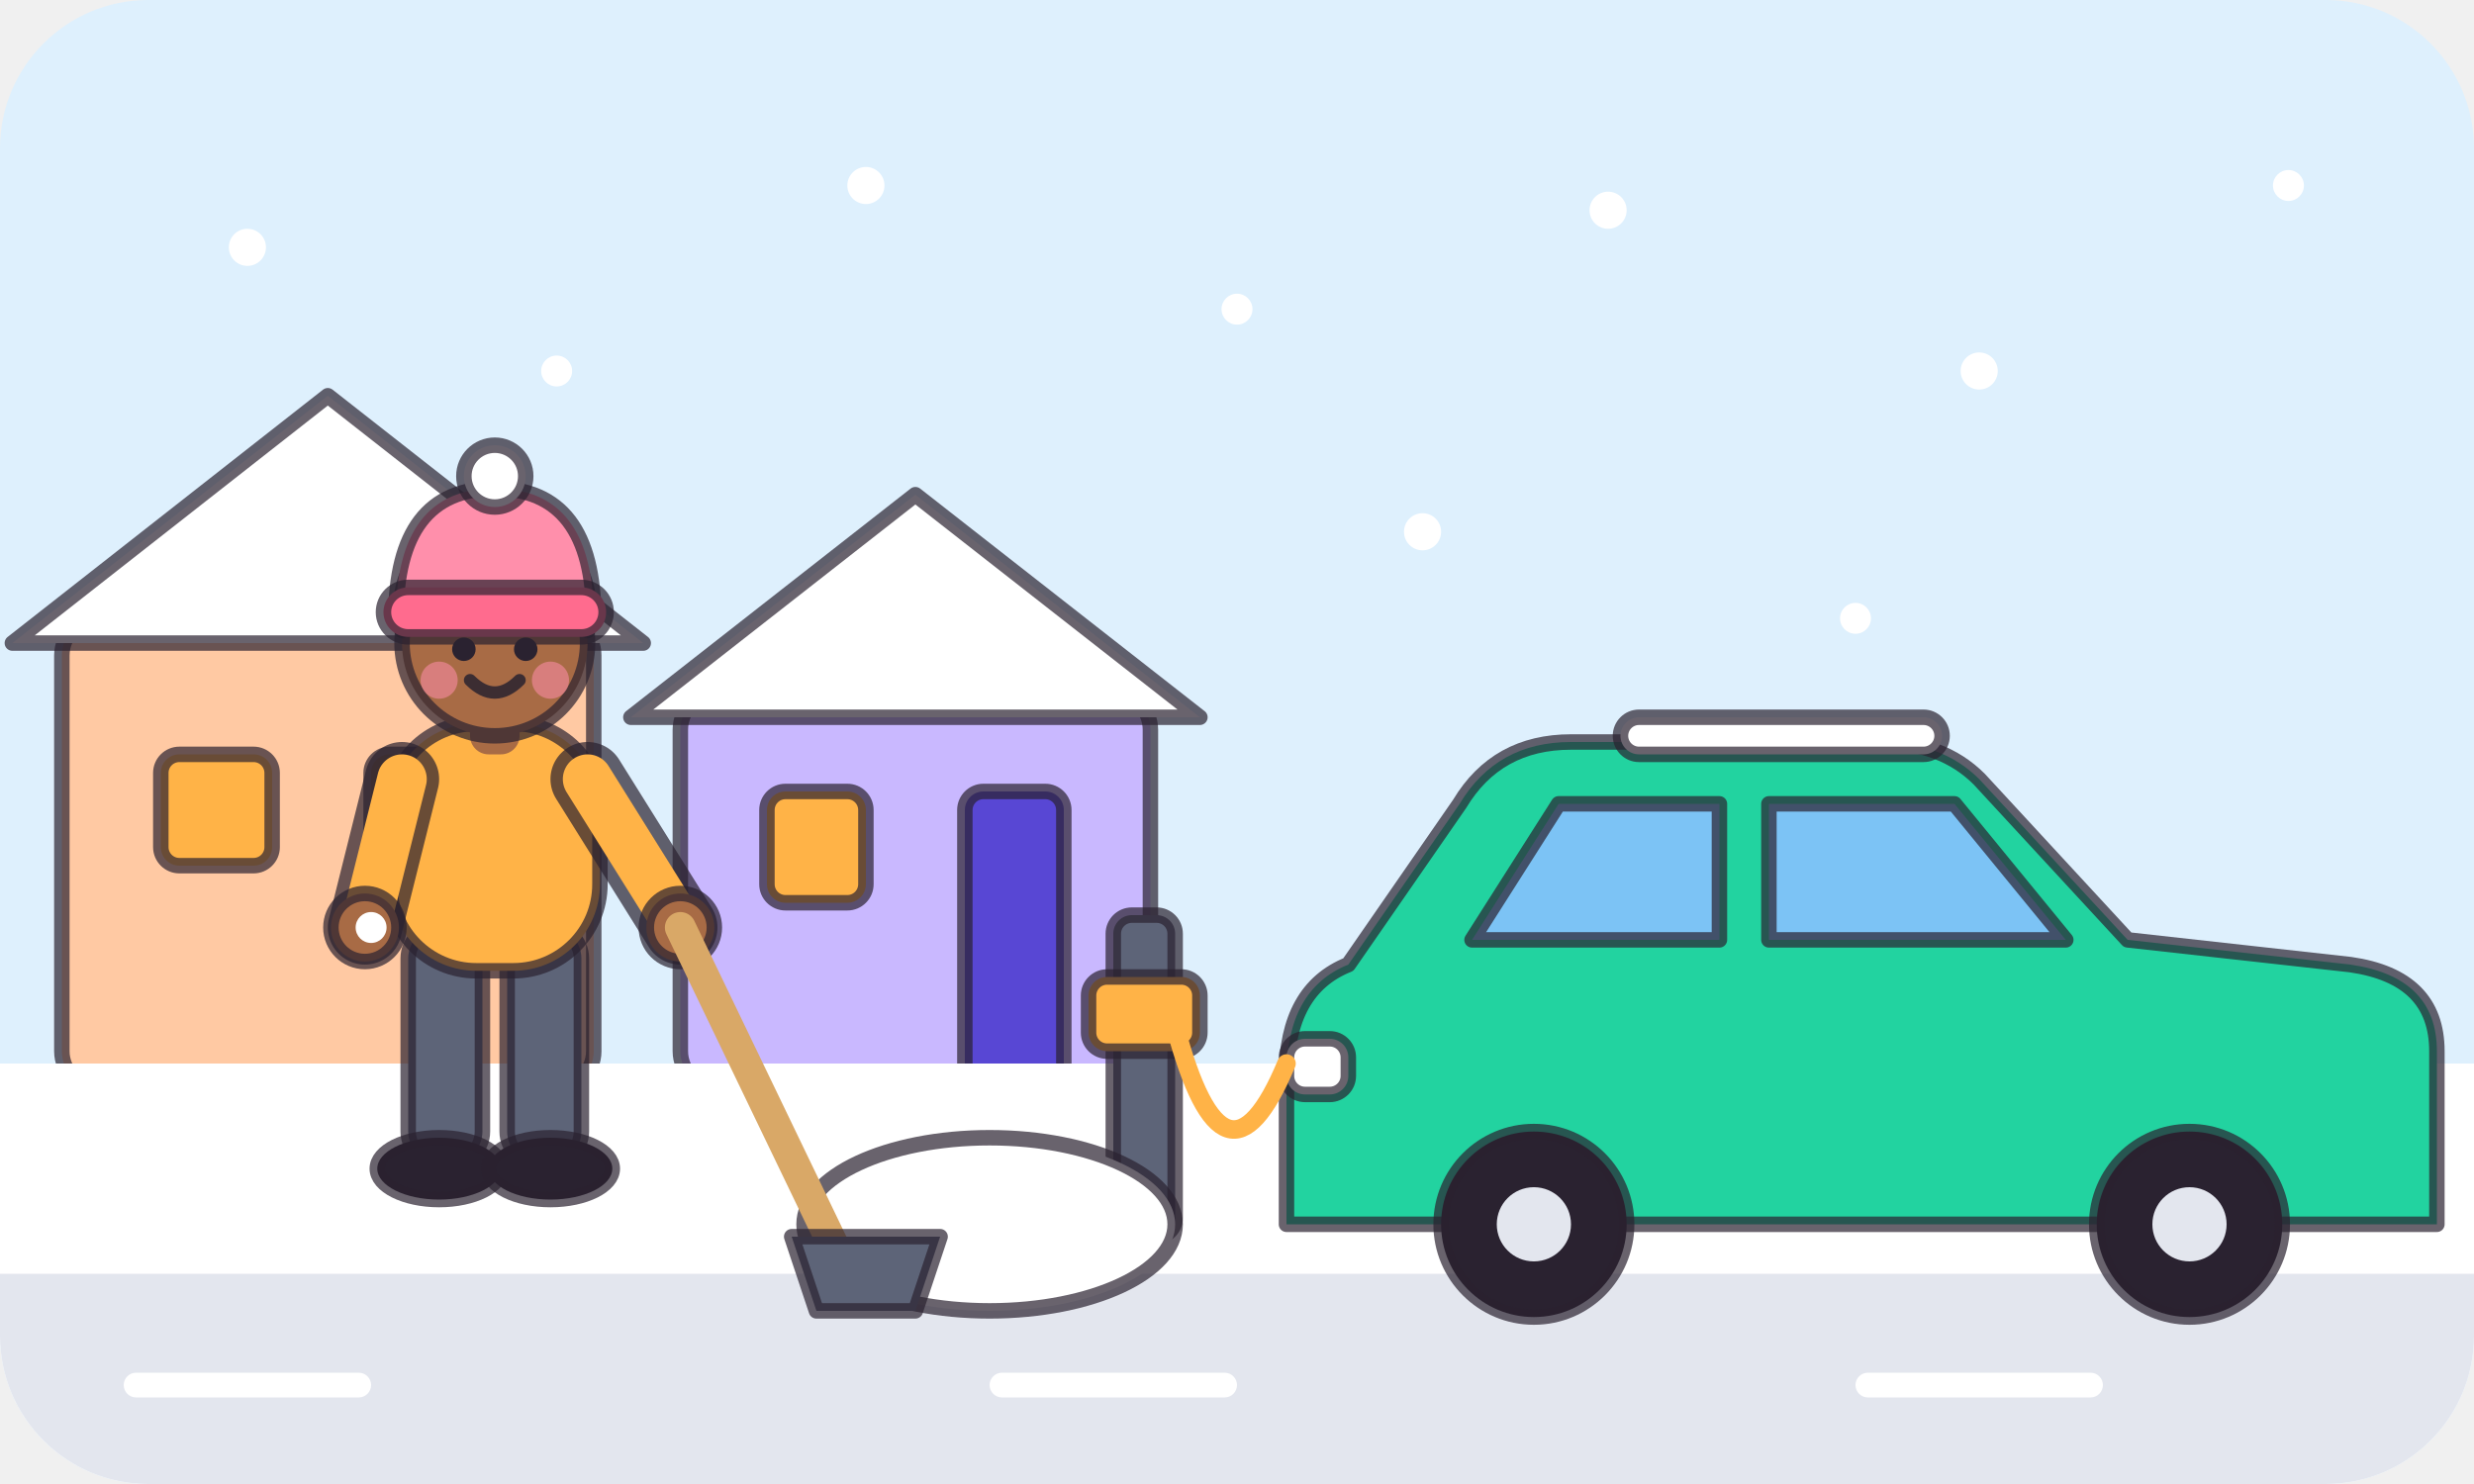
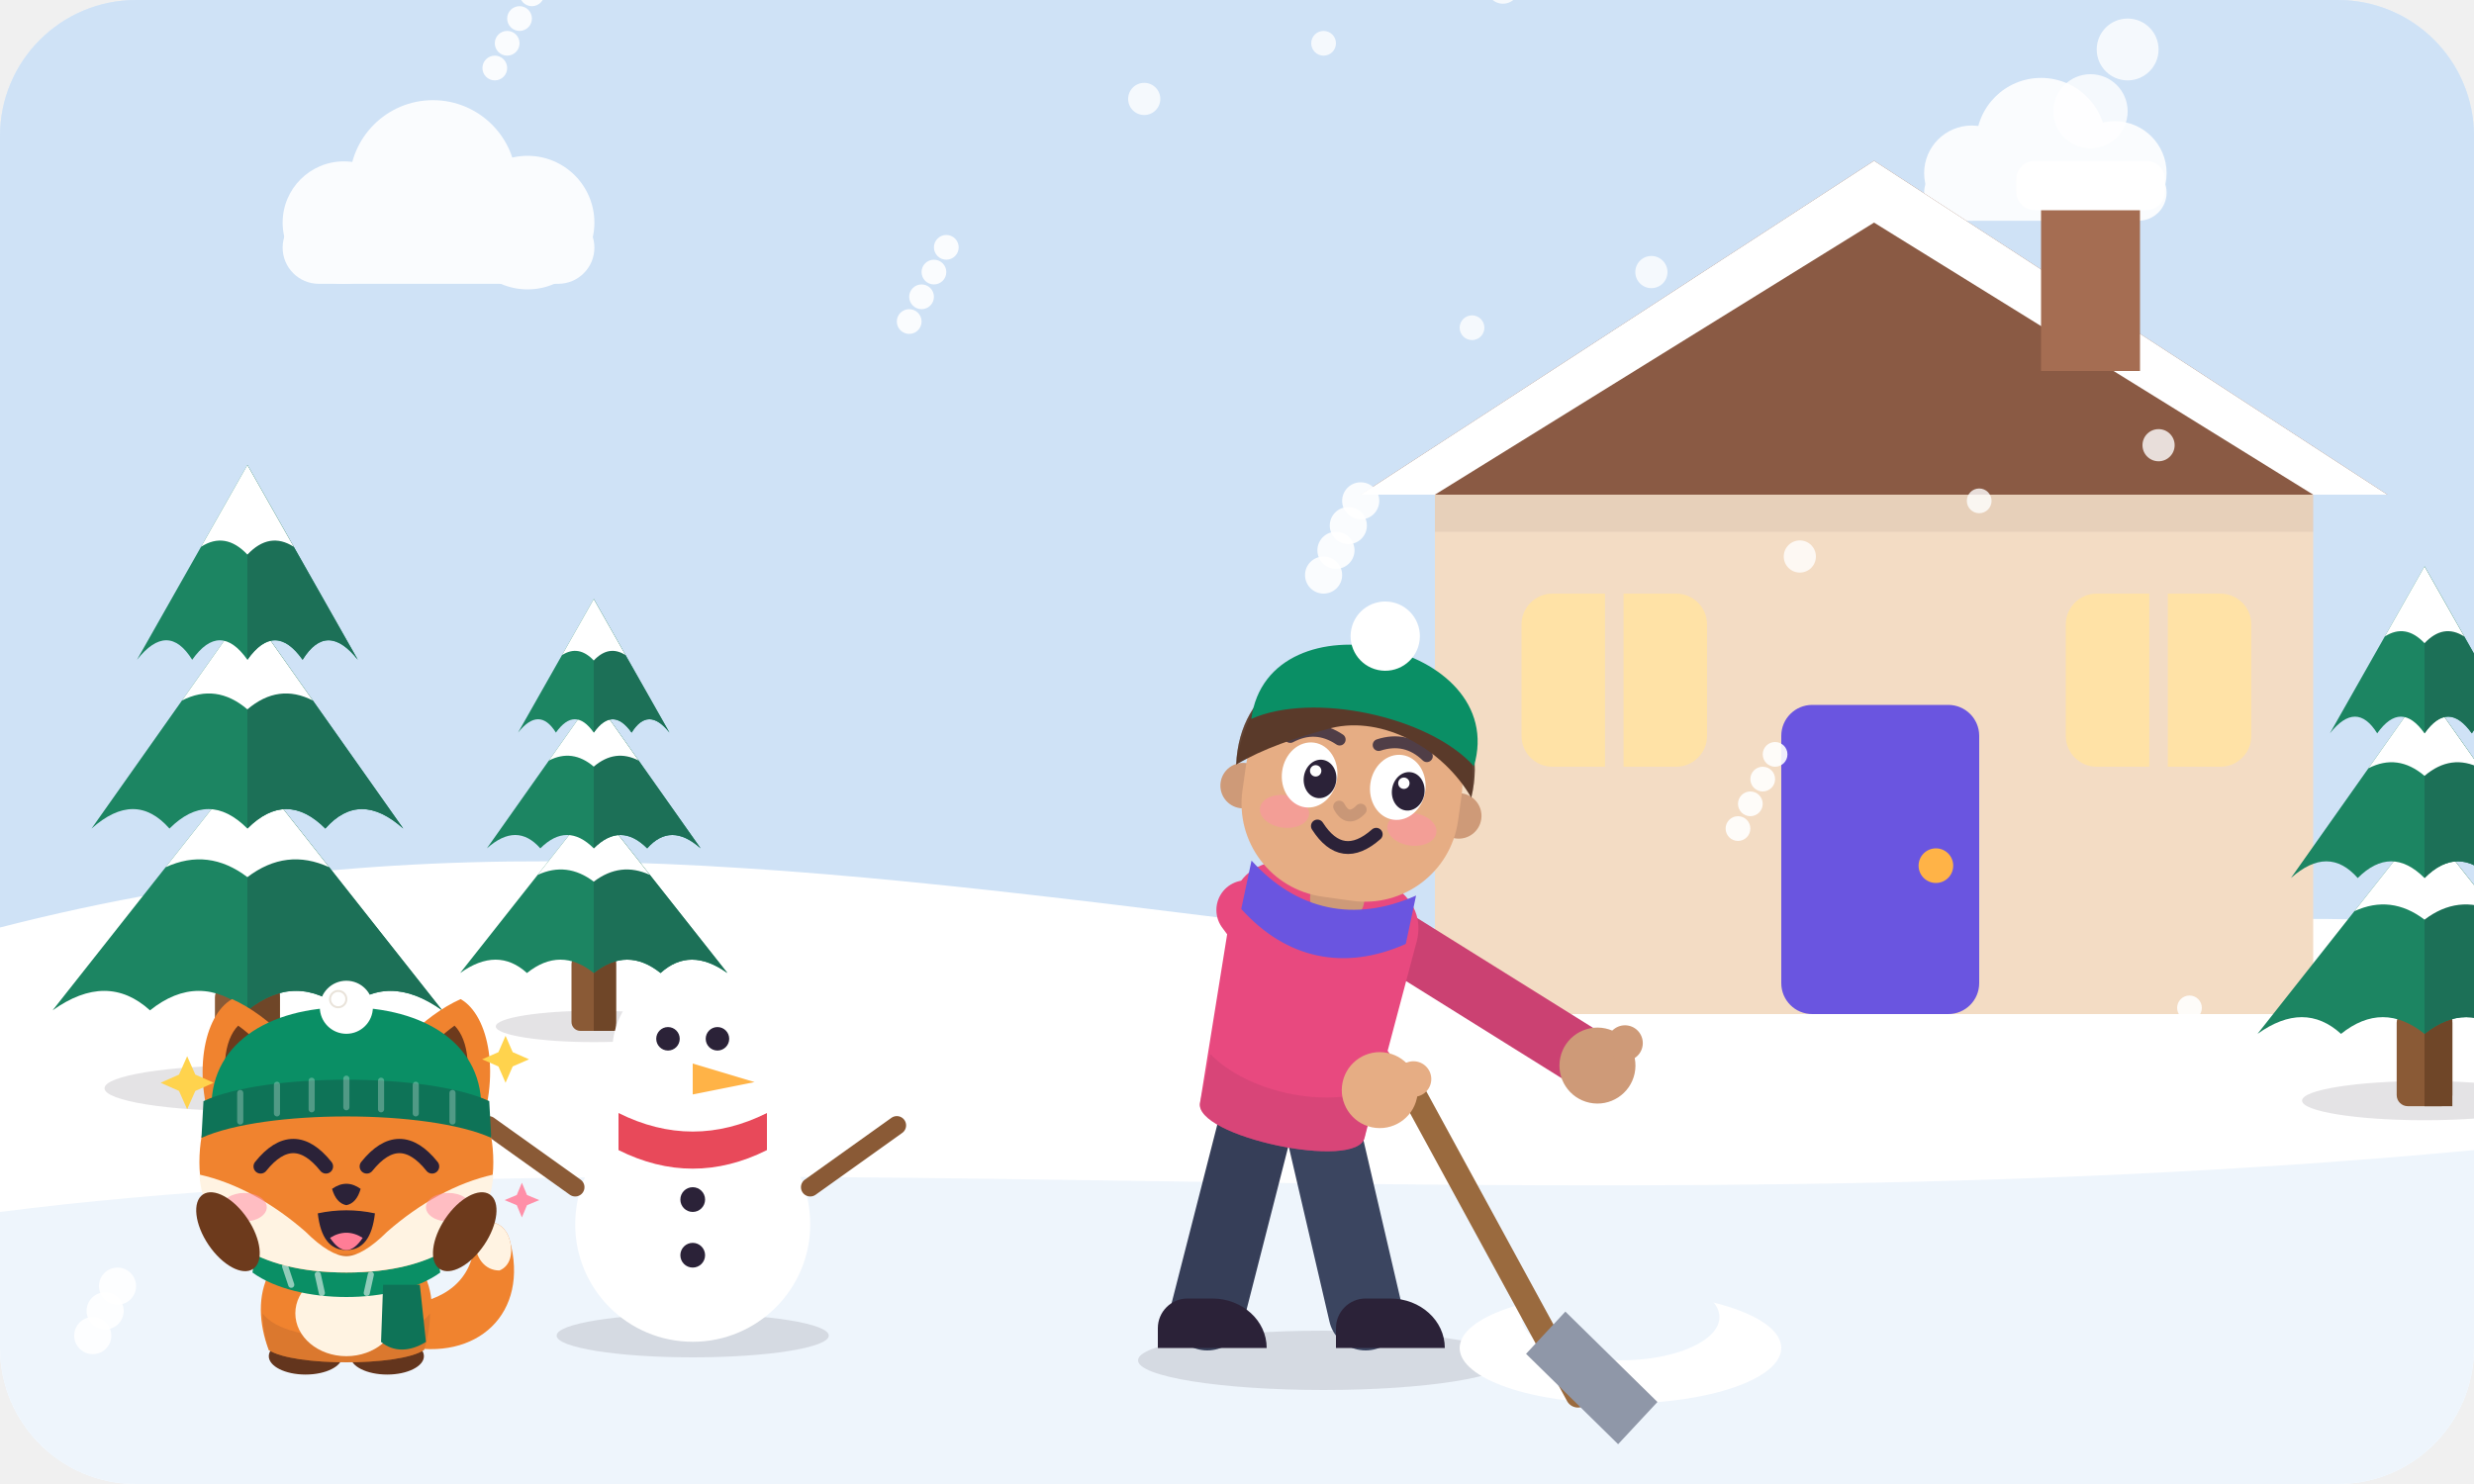
- <svg xmlns="http://www.w3.org/2000/svg" viewBox="0 0 400 240" role="img">
+ <svg xmlns="http://www.w3.org/2000/svg" viewBox="0 0 400 240">
+   <style>.blink{animation:blink 4.6s infinite;transform-box:fill-box;transform-origin:center}.wave{animation:wave 1.1s ease-in-out infinite alternate}.bob{animation:bob 3.4s ease-in-out infinite}.nod{animation:nod 5.2s ease-in-out infinite;transform-box:fill-box;transform-origin:50% 90%}.sway{animation:sway 5s ease-in-out infinite alternate;transform-box:fill-box;transform-origin:50% 100%}.float{animation:float 3.2s ease-in-out infinite}.steam{animation:steam 2.6s ease-out infinite}.fall{animation:fall 7s linear infinite}.spin{animation:spin 26s linear infinite;transform-box:fill-box;transform-origin:center}.twinkle{animation:twinkle 1.8s ease-in-out infinite;transform-box:fill-box;transform-origin:center}.drive{animation:drive 6s ease-in-out infinite alternate}.drip{animation:drip 1.5s ease-in infinite}.mascot-blink{animation:blink 4.2s infinite;transform-box:fill-box;transform-origin:center}.mascot-tail{animation:wag 1.4s ease-in-out infinite}.mascot-ears{animation:ears 5.5s ease-in-out infinite;transform-box:fill-box;transform-origin:50% 100%}.mascot-wave-l{animation:wave 0.7s ease-in-out infinite alternate}.mascot-twinkle{animation:twinkle 1.3s ease-in-out infinite;transform-box:fill-box;transform-origin:center}.d1{animation-delay:.6s}.d2{animation-delay:1.3s}.d3{animation-delay:2.1s}@keyframes blink{0%,93%,100%{transform:scaleY(1)}96%{transform:scaleY(.08)}}@keyframes wave{from{transform:rotate(-9deg)}to{transform:rotate(12deg)}}@keyframes bob{0%,100%{transform:translateY(0)}50%{transform:translateY(-1.6px)}}@keyframes nod{0%,84%,100%{transform:rotate(0)}90%{transform:rotate(-4deg)}95%{transform:rotate(3deg)}}@keyframes sway{from{transform:rotate(-1.6deg)}to{transform:rotate(1.6deg)}}@keyframes float{0%,100%{transform:translateY(0)}50%{transform:translateY(-5px)}}@keyframes steam{0%{transform:translateY(4px);opacity:0}30%{opacity:.8}100%{transform:translateY(-12px);opacity:0}}@keyframes fall{from{transform:translateY(-40px)}to{transform:translateY(250px)}}@keyframes spin{to{transform:rotate(360deg)}}@keyframes twinkle{0%,100%{opacity:.35;transform:scale(.7)}50%{opacity:1;transform:scale(1.15)}}@keyframes drip{0%{transform:translateY(-3px);opacity:0}25%{opacity:1}100%{transform:translateY(13px);opacity:0}}@keyframes drive{from{transform:translateX(-4px)}to{transform:translateX(4px)}}@keyframes wag{0%,100%{transform:rotate(0)}50%{transform:rotate(-9deg)}}@keyframes ears{0%,88%,100%{transform:rotate(0)}92%{transform:rotate(-4deg)}96%{transform:rotate(3deg)}}@media (prefers-reduced-motion:reduce){*{animation:none!important}}</style>
  <defs>
-     <clipPath id="k">
-       <rect width="400" height="240" rx="24" />
+     <clipPath id="c">
+       <rect width="400" height="240" rx="22" />
    </clipPath>
  </defs>
-   <rect width="400" height="240" rx="24" fill="#def0fd" />
-   <g clip-path="url(#k)">
-     <g stroke="#2a2230" stroke-opacity=".7" stroke-width="2.5" stroke-linejoin="round" stroke-linecap="round">
-       <rect x="10" y="100" width="86" height="76" rx="6" fill="#ffc9a3" />
-       <path d="M2 104L53 64 104 104Z" fill="#ffffff" />
-       <rect x="26" y="122" width="18" height="18" rx="3" fill="#ffb347" />
-       <rect x="60" y="122" width="18" height="18" rx="3" fill="#ffb347" />
-       <rect x="110" y="112" width="76" height="64" rx="6" fill="#c9b8ff" />
-       <path d="M102 116L148 80 194 116Z" fill="#ffffff" />
-       <rect x="124" y="128" width="16" height="18" rx="3" fill="#ffb347" />
-       <rect x="156" y="128" width="16" height="48" rx="3" fill="#5847d4" />
-       <rect x="0" y="172" width="400" height="68" rx="0" fill="#ffffff" stroke="none" />
-       <rect x="0" y="206" width="400" height="34" rx="0" fill="#e3e6ee" stroke="none" />
-       <rect x="20" y="222" width="40" height="4" rx="2" fill="#ffffff" stroke="none" />
-       <rect x="160" y="222" width="40" height="4" rx="2" fill="#ffffff" stroke="none" />
-       <rect x="300" y="222" width="40" height="4" rx="2" fill="#ffffff" stroke="none" />
-       <rect x="180" y="148" width="10" height="52" rx="3" fill="#5d6478" />
-       <rect x="176" y="158" width="18" height="12" rx="3" fill="#ffb347" />
-       <g transform="translate(602 0) scale(-1 1)">
-         <g transform="translate(208 198)">
-           <path d="M0 0V-28Q0 -40 14 -42L50 -46L74 -72Q80 -78 90 -78H140Q152 -78 158 -68L176 -42Q186 -38 186 -24V0Z" fill="#22d3a0" />
-           <path d="M60 -46L78 -68H108V-46Z" fill="#7cc3f5" />
-           <path d="M116 -46V-68H142L156 -46Z" fill="#7cc3f5" />
-           <rect x="176" y="-30" width="10" height="9" rx="3" fill="#ffffff" />
-           <rect x="80" y="-82" width="52" height="6" rx="3" fill="#ffffff" />
-           <circle cx="40" cy="0" r="15" fill="#2a2230" />
-           <circle cx="40" cy="0" r="6" fill="#e3e6ee" stroke="none" />
-           <circle cx="146" cy="0" r="15" fill="#2a2230" />
-           <circle cx="146" cy="0" r="6" fill="#e3e6ee" stroke="none" />
-         </g>
-       </g>
-       <path d="M208 172Q198 196 190 166" fill="none" stroke="#ffb347" stroke-width="3" stroke-opacity="1" />
-       <ellipse cx="160" cy="198" rx="30" ry="14" fill="#ffffff" />
-       <rect x="66" y="150" width="12" height="38" rx="5" fill="#5d6478" />
-       <rect x="82" y="150" width="12" height="38" rx="5" fill="#5d6478" />
-       <ellipse cx="71" cy="189" rx="10" ry="5" fill="#2a2230" />
-       <ellipse cx="89" cy="189" rx="10" ry="5" fill="#2a2230" />
-       <rect x="63" y="117" width="34" height="40" rx="14" fill="#ffb347" />
-       <path d="M65 126L59 150" fill="none" stroke="#2a2230" stroke-width="12" stroke-opacity="0.7" />
-       <path d="M65 126L59 150" fill="none" stroke="#ffb347" stroke-width="8" stroke-opacity="1" />
-       <circle cx="59" cy="150" r="5.5" fill="#a86b45" />
-       <path d="M95 126L110 150" fill="none" stroke="#2a2230" stroke-width="12" stroke-opacity="0.7" />
-       <path d="M95 126L110 150" fill="none" stroke="#ffb347" stroke-width="8" stroke-opacity="1" />
-       <circle cx="110" cy="150" r="5.5" fill="#a86b45" />
-       <rect x="76" y="114" width="8" height="8" rx="3" fill="#a86b45" stroke="none" />
-       <circle cx="80" cy="104" r="15" fill="#a86b45" />
-       <path d="M65 102Q63 86 80 86Q97 86 95 102Q89 94 80 95Q71 94 65 102Z" fill="#2a2230" />
-       <path d="M64 100Q64 79 80 79Q96 79 96 100Z" fill="#ff8fab" />
-       <rect x="62" y="95" width="36" height="8" rx="4" fill="#ff6b8e" />
-       <circle cx="80" cy="77" r="5" fill="#ffffff" />
-       <circle cx="71" cy="110" r="3" fill="#ff8fab" stroke="none" fill-opacity=".55" />
-       <circle cx="89" cy="110" r="3" fill="#ff8fab" stroke="none" fill-opacity=".55" />
-       <circle cx="75" cy="105" r="1.9" fill="#2a2230" stroke="none" />
-       <circle cx="85" cy="105" r="1.9" fill="#2a2230" stroke="none" />
-       <path d="M76 110Q80 114 84 110" fill="none" stroke="#2a2230" stroke-width="2" stroke-opacity="0.85" />
-       <path d="M110 150L136 204" fill="none" stroke="#d9a867" stroke-width="5" stroke-opacity="1" />
-       <path d="M128 200H152L148 212H132Z" fill="#5d6478" />
-       <circle cx="40" cy="40" r="3" fill="#ffffff" stroke="none" />
-       <circle cx="90" cy="60" r="2.5" fill="#ffffff" stroke="none" />
-       <circle cx="140" cy="30" r="3" fill="#ffffff" stroke="none" />
-       <circle cx="200" cy="50" r="2.5" fill="#ffffff" stroke="none" />
-       <circle cx="260" cy="34" r="3" fill="#ffffff" stroke="none" />
-       <circle cx="320" cy="60" r="3" fill="#ffffff" stroke="none" />
-       <circle cx="370" cy="30" r="2.5" fill="#ffffff" stroke="none" />
-       <circle cx="60" cy="150" r="2.5" fill="#ffffff" stroke="none" />
-       <circle cx="300" cy="100" r="2.5" fill="#ffffff" stroke="none" />
-       <circle cx="230" cy="86" r="3" fill="#ffffff" stroke="none" />
+   <g clip-path="url(#c)">
+     <rect width="400" height="240" fill="#dbeaf9" />
+     <rect width="400" height="150" fill="#cfe2f6" />
+     <g class="float">
+       <g transform="translate(70 36) scale(0.9)" fill="#fff" opacity=".9">
+         <circle cx="-16" cy="0" r="11" />
+         <circle cx="0" cy="-7" r="15" />
+         <circle cx="17" cy="0" r="12" />
+         <rect x="-27" y="-2" width="56" height="13" rx="6.500" />
+       </g>
+     </g>
+     <g class="float d2">
+       <g transform="translate(330 28) scale(0.7)" fill="#fff" opacity=".9">
+         <circle cx="-16" cy="0" r="11" />
+         <circle cx="0" cy="-7" r="15" />
+         <circle cx="17" cy="0" r="12" />
+         <rect x="-27" y="-2" width="56" height="13" rx="6.500" />
+       </g>
+     </g>
+     <path d="M0 150C70 132 130 140 210 150C290 160 350 144 400 150V240H0Z" fill="#fff" />
+     <rect x="232" y="72" width="142" height="92" rx="6" fill="#f3dcc4" />
+     <rect x="232" y="72" width="142" height="14" fill="#1a1024" opacity=".06" />
+     <path d="M220 80L303 26L386 80Z" fill="#8a5a44" />
+     <path d="M220 80L303 26L386 80L374 80L303 36L232 80Z" fill="#fff" />
+     <rect x="330" y="30" width="16" height="30" fill="#a56d52" />
+     <rect x="326" y="26" width="24" height="8" rx="3" fill="#fff" />
+     <g fill="#fff" opacity=".8">
+       <circle class="steam" cx="338" cy="18" r="6" />
+       <circle class="steam d1" cx="344" cy="8" r="5" />
+     </g>
+     <rect x="288" y="114" width="32" height="50" rx="5" fill="#6a55e0" />
+     <circle cx="313" cy="140" r="2.800" fill="#ffb347" />
+     <rect x="246" y="96" width="30" height="28" rx="5" fill="#ffe2a6" />
+     <rect x="259.500" y="96" width="3" height="28" fill="#f3dcc4" />
+     <rect x="334" y="96" width="30" height="28" rx="5" fill="#ffe2a6" />
+     <rect x="347.500" y="96" width="3" height="28" fill="#f3dcc4" />
+     <g transform="translate(40 176) scale(1.05)">
+       <ellipse cx="0" cy="0" rx="22" ry="3.52" fill="#1a1024" opacity="0.12" />
+       <rect x="-5" y="-16" width="10" height="17" rx="2" fill="#8a5a36" />
+       <rect x="0" y="-16" width="5" height="17" fill="#6f4628" />
+       <path d="M0 -50L30 -12Q21.6 -18 15 -12Q7.5 -18 0 -12Q-7.5 -18 -15 -12Q-21.6 -18 -30 -12Z" fill="#1c8562" />
+       <path d="M0 -50L30 -12Q21.6 -18 15 -12Q7.5 -18 0 -12Z" fill="#1c7057" />
+       <path d="M0 -50L12.6 -34.04Q6 -37.08 0 -32.52Q-6 -37.08 -12.6 -34.04Z" fill="#fff" />
+       <path d="M0 -74L24 -40Q17.28 -46 12 -40Q6 -46 0 -40Q-6 -46 -12 -40Q-17.28 -46 -24 -40Z" fill="#1c8562" />
+       <path d="M0 -74L24 -40Q17.28 -46 12 -40Q6 -46 0 -40Z" fill="#1c7057" />
+       <path d="M0 -74L10.08 -59.72Q4.8 -62.44 0 -58.36Q-4.8 -62.44 -10.08 -59.72Z" fill="#fff" />
+       <path d="M0 -96L17 -66Q12.24 -72 8.5 -66Q4.25 -72 0 -66Q-4.25 -72 -8.5 -66Q-12.24 -72 -17 -66Z" fill="#1c8562" />
+       <path d="M0 -96L17 -66Q12.24 -72 8.5 -66Q4.25 -72 0 -66Z" fill="#1c7057" />
+       <path d="M0 -96L7.14 -83.4Q3.4 -85.8 0 -82.2Q-3.4 -85.8 -7.14 -83.4Z" fill="#fff" />
+     </g>
+     <g transform="translate(96 166) scale(0.72)">
+       <ellipse cx="0" cy="0" rx="22" ry="3.52" fill="#1a1024" opacity="0.12" />
+       <rect x="-5" y="-16" width="10" height="17" rx="2" fill="#8a5a36" />
+       <rect x="0" y="-16" width="5" height="17" fill="#6f4628" />
+       <path d="M0 -50L30 -12Q21.6 -18 15 -12Q7.5 -18 0 -12Q-7.5 -18 -15 -12Q-21.6 -18 -30 -12Z" fill="#1c8562" />
+       <path d="M0 -50L30 -12Q21.6 -18 15 -12Q7.5 -18 0 -12Z" fill="#1c7057" />
+       <path d="M0 -50L12.6 -34.04Q6 -37.08 0 -32.52Q-6 -37.08 -12.6 -34.04Z" fill="#fff" />
+       <path d="M0 -74L24 -40Q17.28 -46 12 -40Q6 -46 0 -40Q-6 -46 -12 -40Q-17.28 -46 -24 -40Z" fill="#1c8562" />
+       <path d="M0 -74L24 -40Q17.28 -46 12 -40Q6 -46 0 -40Z" fill="#1c7057" />
+       <path d="M0 -74L10.08 -59.72Q4.8 -62.44 0 -58.36Q-4.8 -62.44 -10.08 -59.72Z" fill="#fff" />
+       <path d="M0 -96L17 -66Q12.24 -72 8.5 -66Q4.25 -72 0 -66Q-4.25 -72 -8.5 -66Q-12.24 -72 -17 -66Z" fill="#1c8562" />
+       <path d="M0 -96L17 -66Q12.24 -72 8.5 -66Q4.25 -72 0 -66Z" fill="#1c7057" />
+       <path d="M0 -96L7.14 -83.4Q3.4 -85.8 0 -82.2Q-3.4 -85.8 -7.14 -83.4Z" fill="#fff" />
+     </g>
+     <g transform="translate(392 178) scale(0.9)">
+       <ellipse cx="0" cy="0" rx="22" ry="3.52" fill="#1a1024" opacity="0.12" />
+       <rect x="-5" y="-16" width="10" height="17" rx="2" fill="#8a5a36" />
+       <rect x="0" y="-16" width="5" height="17" fill="#6f4628" />
+       <path d="M0 -50L30 -12Q21.6 -18 15 -12Q7.5 -18 0 -12Q-7.5 -18 -15 -12Q-21.6 -18 -30 -12Z" fill="#1c8562" />
+       <path d="M0 -50L30 -12Q21.6 -18 15 -12Q7.5 -18 0 -12Z" fill="#1c7057" />
+       <path d="M0 -50L12.6 -34.04Q6 -37.08 0 -32.52Q-6 -37.08 -12.6 -34.04Z" fill="#fff" />
+       <path d="M0 -74L24 -40Q17.28 -46 12 -40Q6 -46 0 -40Q-6 -46 -12 -40Q-17.28 -46 -24 -40Z" fill="#1c8562" />
+       <path d="M0 -74L24 -40Q17.28 -46 12 -40Q6 -46 0 -40Z" fill="#1c7057" />
+       <path d="M0 -74L10.08 -59.72Q4.8 -62.44 0 -58.36Q-4.8 -62.44 -10.08 -59.72Z" fill="#fff" />
+       <path d="M0 -96L17 -66Q12.24 -72 8.5 -66Q4.25 -72 0 -66Q-4.25 -72 -8.5 -66Q-12.24 -72 -17 -66Z" fill="#1c8562" />
+       <path d="M0 -96L17 -66Q12.24 -72 8.5 -66Q4.25 -72 0 -66Z" fill="#1c7057" />
+       <path d="M0 -96L7.14 -83.4Q3.4 -85.8 0 -82.2Q-3.4 -85.8 -7.14 -83.4Z" fill="#fff" />
+     </g>
+     <path d="M0 196C110 182 250 200 400 186V240H0Z" fill="#eef5fc" />
+     <g>
+       <ellipse cx="112" cy="216" rx="22" ry="3.52" fill="#1a1024" opacity="0.12" />
+       <circle cx="112" cy="198" r="19" fill="#fff" />
+       <circle cx="112" cy="170" r="13" fill="#fff" />
+       <circle cx="108" cy="168" r="1.900" fill="#2b2238" />
+       <circle cx="116" cy="168" r="1.900" fill="#2b2238" />
+       <path d="M112 172l10 3-10 2z" fill="#ffb347" />
+       <path d="M100 180q12 6 24 0v6q-12 6 -24 0z" fill="#e8495a" />
+       <path d="M93 192l-14 -10M131 192l14 -10" stroke="#8a5a36" stroke-width="3" stroke-linecap="round" />
+       <circle cx="112" cy="194" r="2" fill="#2b2238" />
+       <circle cx="112" cy="203" r="2" fill="#2b2238" />
+     </g>
+     <g transform="translate(23.0 159.6) scale(0.330)">
+       <g class="bob">
+         <g class="mascot-tail" style="transform-origin:132px 170px">
+           <path d="M128 176C164 184 190 160 180 124C177 113 164 112 163 124C162 144 148 154 128 156Z" fill="#f0832f" />
+           <path d="M180 124C177 113 164 112 163 124C163 133 168 139 175 139C180 137 182 131 180 124Z" fill="#fff3e2" />
+         </g>
+         <ellipse cx="80" cy="181" rx="18" ry="9" fill="#63351d" />
+         <g transform="matrix(-1 0 0 1 200 0)">
+           <ellipse cx="80" cy="181" rx="18" ry="9" fill="#63351d" />
+         </g>
+         <path d="M62 178C52 152 60 122 100 122C140 122 148 152 138 178C126 186 74 186 62 178Z" fill="#f0832f" />
+         <path d="M62 178C74 186 126 186 138 178C140 172 141 166 141 160C130 176 70 176 59 160C59 166 60 172 62 178Z" fill="#c16a2d" opacity=".45" />
+         <ellipse cx="100" cy="160" rx="25" ry="21" fill="#fff3e2" />
+         <path d="M56 126C76 142 124 142 144 126L146 140C124 156 76 156 54 140Z" fill="#0a8f65" />
+         <path d="M118 146h18l3 28c-8 5-16 5-22 0z" fill="#0e7357" />
+         <path d="M70 137l3 9M86 141l2 9M112 141l-2 9" stroke="#fff" stroke-opacity=".55" stroke-width="3" stroke-linecap="round" />
+         <g class="mascot-ears">
+           <path d="M36 74C24 44 30 14 44 6C62 14 82 34 90 54Z" fill="#f0832f" />
+           <path d="M44 62C38 42 40 26 47 19C58 27 70 40 76 52Z" fill="#6d3a1c" />
+           <g transform="matrix(-1 0 0 1 200 0)">
+             <path d="M36 74C24 44 30 14 44 6C62 14 82 34 90 54Z" fill="#f0832f" />
+             <path d="M44 62C38 42 40 26 47 19C58 27 70 40 76 52Z" fill="#6d3a1c" />
+           </g>
+         </g>
+         <path d="M100 24C148 24 172 50 172 86C172 120 146 140 100 140C54 140 28 120 28 86C28 50 52 24 100 24Z" fill="#f0832f" />
+         <path d="M29 96C38 126 68 140 100 140C132 140 162 126 171 96C160 120 132 131 100 131C68 131 40 120 29 96Z" fill="#c16a2d" opacity=".5" />
+         <ellipse cx="70" cy="42" rx="20" ry="8" transform="rotate(-18 70 42)" fill="#fff" opacity="0.2" />
+         <path d="M28 92C46 96 64 106 80 120C88 128 95 132 100 132C105 132 112 128 120 120C136 106 154 96 172 92C170 122 144 140 100 140C56 140 30 122 28 92Z" fill="#fff3e2" />
+         <ellipse cx="50" cy="108" rx="11" ry="7" fill="#ff8fa8" opacity=".55" class="mascot-blush" />
+         <g transform="matrix(-1 0 0 1 200 0)">
+           <ellipse cx="50" cy="108" rx="11" ry="7" fill="#ff8fa8" opacity=".55" class="mascot-blush" />
+         </g>
+         <path d="M58 88Q74 68 90 88" fill="none" stroke="#2b2238" stroke-width="7" stroke-linecap="round" />
+         <g transform="matrix(-1 0 0 1 200 0)">
+           <path d="M58 88Q74 68 90 88" fill="none" stroke="#2b2238" stroke-width="7" stroke-linecap="round" />
+         </g>
+         <path d="M93 99Q100 94 107 99Q105 106 100 107Q95 106 93 99Z" fill="#2b2238" />
+         <path d="M86 111Q100 108 114 111Q112 129 100 129Q88 129 86 111Z" fill="#2b2238" />
+         <path d="M92 123Q100 118 108 123Q104 129 100 129Q96 129 92 123Z" fill="#ff7d96" />
+         <path d="M34 62C32 28 62 10 100 10C138 10 168 28 166 62C140 50 60 50 34 62Z" fill="#0a8f65" />
+         <path d="M30 56C60 42 140 42 170 56L171 74C140 60 60 60 29 74Z" fill="#0e7357" />
+         <path d="M48 52v14M66 48v14M83 46v14M100 45v14M117 46v14M134 48v14M152 52v14" stroke="#fff" stroke-opacity=".28" stroke-width="3" stroke-linecap="round" />
+         <circle cx="100" cy="10" r="13" fill="#fff" />
+         <circle cx="96" cy="6" r="4" fill="#fff" stroke="#e9e3da" stroke-width="1" />
+         <g>
+           <g class="mascot-wave-l" style="transform-origin:58px 134px">
+             <ellipse cx="42" cy="120" rx="11.5" ry="22" transform="rotate(-34 42 120)" fill="#6d3a1c" />
+           </g>
+         </g>
+         <g transform="matrix(-1 0 0 1 200 0)">
+           <g class="mascot-wave-l" style="transform-origin:58px 134px">
+             <ellipse cx="42" cy="120" rx="11.5" ry="22" transform="rotate(-34 42 120)" fill="#6d3a1c" />
+           </g>
+         </g>
+         <path class="mascot-twinkle" d="M22 34l4 9 9 4-9 4-4 9-4-9-9-4 9-4z" fill="#ffd34d" />
+         <path class="mascot-twinkle" style="animation-delay:.35s" d="M178 24l3.5 8 8 3.5-8 3.5-3.5 8-3.5-8-8-3.5 8-3.5z" fill="#ffd34d" />
+         <path class="mascot-twinkle" style="animation-delay:.7s" d="M186 96l2.5 6 6 2.5-6 2.5-2.5 6-2.5-6-6-2.5 6-2.5z" fill="#ff8fa8" />
+       </g>
+     </g>
+     <ellipse cx="214" cy="220" rx="30" ry="4.8" fill="#1a1024" opacity="0.12" />
+     <ellipse cx="262" cy="218" rx="26" ry="9" fill="#fff" />
+     <ellipse cx="262" cy="213" rx="16" ry="7" fill="#eef5fc" />
+     <g transform="translate(208 218) scale(0.8 0.8)">
+       <g class="bob">
+         <path d="M-5 -50L-16 -7" fill="none" stroke="#363e58" stroke-width="15" stroke-linecap="round" stroke-linejoin="round" />
+         <path transform="translate(-17 0) scale(1 1)" d="M-9 0v-4a6 6 0 0 1 6 -6h5a11 10 0 0 1 11 10z" fill="#2b2238" />
+         <path d="M6 -50L16 -7" fill="none" stroke="#3b4560" stroke-width="15" stroke-linecap="round" stroke-linejoin="round" />
+         <path transform="translate(19 0) scale(1 1)" d="M-9 0v-4a6 6 0 0 1 6 -6h5a11 10 0 0 1 11 10z" fill="#2b2238" />
+         <g transform="rotate(12 0 -50)">
+           <path d="M22 -60L70 -4" stroke="#9a6a3e" stroke-width="5" stroke-linecap="round" />
+           <path d="M58 -10l22 14 6 -10 -22 -14z" fill="#8f97a8" />
+           <path d="M16 -86L60 -70" fill="none" stroke="#cb4172" stroke-width="12" stroke-linecap="round" stroke-linejoin="round" />
+           <circle cx="60" cy="-70" r="7.68" fill="#ce9a78" />
+           <circle cx="64.5" cy="-75.6" r="3.6" fill="#ce9a78" />
+           <path d="M-19 -86C-20 -96 -10 -99 0 -99C10 -99 20 -96 19 -86L17 -46C17 -39 -17 -39 -17 -46Z" fill="#e8497f" />
+           <path d="M-17 -56C-8 -50 8 -50 17 -56L17 -46C17 -39 -17 -39 -17 -46Z" fill="#cb4172" opacity=".55" />
+           <g transform="translate(0 -114) rotate(-4)">
+             <g class="nod">
+               <rect x="-5.5" y="14" width="11" height="12" rx="4" fill="#ce9a78" />
+               <circle cx="-22" cy="2" r="4.6" fill="#ce9a78" />
+               <circle cx="22" cy="2" r="4.6" fill="#ce9a78" />
+               <rect x="-22" y="-21" width="44" height="43" rx="19" fill="#e6ad84" />
+               <ellipse cx="-13" cy="6" rx="5" ry="3.3" fill="#ff8fa8" opacity=".5" />
+               <ellipse cx="13" cy="6" rx="5" ry="3.3" fill="#ff8fa8" opacity=".5" />
+               <ellipse cx="-9" cy="-2" rx="5.6" ry="6.6" fill="#fff" />
+               <g class="blink">
+                 <ellipse cx="-6.8" cy="-1.5" rx="3.3" ry="3.9" fill="#2b2238" />
+                 <circle cx="-7.9" cy="-3" r="1.15" fill="#fff" />
+               </g>
+               <ellipse cx="9" cy="-2" rx="5.6" ry="6.6" fill="#fff" />
+               <g class="blink">
+                 <ellipse cx="11.2" cy="-1.5" rx="3.3" ry="3.9" fill="#2b2238" />
+                 <circle cx="10.1" cy="-3" r="1.15" fill="#fff" />
+               </g>
+               <path d="M-14 -9.5Q-9 -12.5 -4 -9.5" fill="none" stroke="#2b2238" stroke-width="2.4" stroke-linecap="round" opacity=".8" transform="rotate(-5 -9 -10)" />
+               <path d="M4 -9.5Q9 -12.5 14 -9.5" fill="none" stroke="#2b2238" stroke-width="2.4" stroke-linecap="round" opacity=".8" transform="rotate(5 9 -10)" />
+               <path d="M-2.2 3.5Q0 6.5 2.2 3.5" fill="none" stroke="#c99777" stroke-width="2.4" stroke-linecap="round" />
+               <path d="M-6 8Q0 15 6 8" fill="none" stroke="#2b2238" stroke-width="2.6" stroke-linecap="round" />
+               <path d="M-24 -2C-27 -34 27 -34 24 -2C17 -11 4 -16 -6 -12C-13 -9 -19 -6 -24 -2Z" fill="#5a3a2a" />
+               <path d="M-24 -2C-27 -34 27 -34 24 -2C24 -22 6 -30 -8 -27C-18 -24 -24 -14 -24 -2Z" fill="#745a4c" opacity=".35" />
+             </g>
+           </g>
+           <path d="M-16 -86L18 -56" fill="none" stroke="#e8497f" stroke-width="12" stroke-linecap="round" stroke-linejoin="round" />
+           <circle cx="18" cy="-56" r="7.68" fill="#e6ad84" />
+           <circle cx="24.2" cy="-59.6" r="3.6" fill="#e6ad84" />
+           <path d="M-23 -124C-25 -150 25 -150 23 -124C12 -132 -12 -132 -23 -124Z" fill="#0a8f65" />
+           <circle cx="0" cy="-146" r="7" fill="#fff" />
+           <path d="M-17 -96C-6 -88 6 -88 17 -96L17 -86C6 -78 -6 -78 -17 -86Z" fill="#6a55e0" />
+         </g>
+       </g>
+     </g>
+     <g class="fall">
+       <circle cx="13" cy="-30" r="3" fill="#fff" opacity=".9" />
+       <circle cx="80" cy="11" r="2" fill="#fff" opacity=".9" />
+       <circle cx="147" cy="52" r="2" fill="#fff" opacity=".9" />
+       <circle cx="214" cy="93" r="3" fill="#fff" opacity=".9" />
+       <circle cx="281" cy="134" r="2" fill="#fff" opacity=".9" />
+       <circle cx="348" cy="175" r="2" fill="#fff" opacity=".9" />
+       <circle cx="15" cy="216" r="3" fill="#fff" opacity=".9" />
+       <circle cx="82" cy="7" r="2" fill="#fff" opacity=".9" />
+       <circle cx="149" cy="48" r="2" fill="#fff" opacity=".9" />
+       <circle cx="216" cy="89" r="3" fill="#fff" opacity=".9" />
+       <circle cx="283" cy="130" r="2" fill="#fff" opacity=".9" />
+       <circle cx="350" cy="171" r="2" fill="#fff" opacity=".9" />
+       <circle cx="17" cy="212" r="3" fill="#fff" opacity=".9" />
+       <circle cx="84" cy="3" r="2" fill="#fff" opacity=".9" />
+       <circle cx="151" cy="44" r="2" fill="#fff" opacity=".9" />
+       <circle cx="218" cy="85" r="3" fill="#fff" opacity=".9" />
+       <circle cx="285" cy="126" r="2" fill="#fff" opacity=".9" />
+       <circle cx="352" cy="167" r="2" fill="#fff" opacity=".9" />
+       <circle cx="19" cy="208" r="3" fill="#fff" opacity=".9" />
+       <circle cx="86" cy="-1" r="2" fill="#fff" opacity=".9" />
+       <circle cx="153" cy="40" r="2" fill="#fff" opacity=".9" />
+       <circle cx="220" cy="81" r="3" fill="#fff" opacity=".9" />
+       <circle cx="287" cy="122" r="2" fill="#fff" opacity=".9" />
+       <circle cx="354" cy="163" r="2" fill="#fff" opacity=".9" />
+     </g>
+     <g class="fall d3">
+       <circle cx="31" cy="-150" r="2.6" fill="#fff" opacity=".8" />
+       <circle cx="84" cy="-113" r="2" fill="#fff" opacity=".8" />
+       <circle cx="137" cy="-76" r="2.6" fill="#fff" opacity=".8" />
+       <circle cx="190" cy="-39" r="2" fill="#fff" opacity=".8" />
+       <circle cx="243" cy="-2" r="2.6" fill="#fff" opacity=".8" />
+       <circle cx="296" cy="35" r="2" fill="#fff" opacity=".8" />
+       <circle cx="349" cy="72" r="2.6" fill="#fff" opacity=".8" />
+       <circle cx="2" cy="-141" r="2" fill="#fff" opacity=".8" />
+       <circle cx="55" cy="-104" r="2.6" fill="#fff" opacity=".8" />
+       <circle cx="108" cy="-67" r="2" fill="#fff" opacity=".8" />
+       <circle cx="161" cy="-30" r="2.6" fill="#fff" opacity=".8" />
+       <circle cx="214" cy="7" r="2" fill="#fff" opacity=".8" />
+       <circle cx="267" cy="44" r="2.6" fill="#fff" opacity=".8" />
+       <circle cx="320" cy="81" r="2" fill="#fff" opacity=".8" />
+       <circle cx="373" cy="-132" r="2.6" fill="#fff" opacity=".8" />
+       <circle cx="26" cy="-95" r="2" fill="#fff" opacity=".8" />
+       <circle cx="79" cy="-58" r="2.6" fill="#fff" opacity=".8" />
+       <circle cx="132" cy="-21" r="2" fill="#fff" opacity=".8" />
+       <circle cx="185" cy="16" r="2.6" fill="#fff" opacity=".8" />
+       <circle cx="238" cy="53" r="2" fill="#fff" opacity=".8" />
+       <circle cx="291" cy="90" r="2.6" fill="#fff" opacity=".8" />
+       <circle cx="344" cy="-123" r="2" fill="#fff" opacity=".8" />
+       <circle cx="397" cy="-86" r="2.6" fill="#fff" opacity=".8" />
+       <circle cx="50" cy="-49" r="2" fill="#fff" opacity=".8" />
    </g>
  </g>
</svg>
